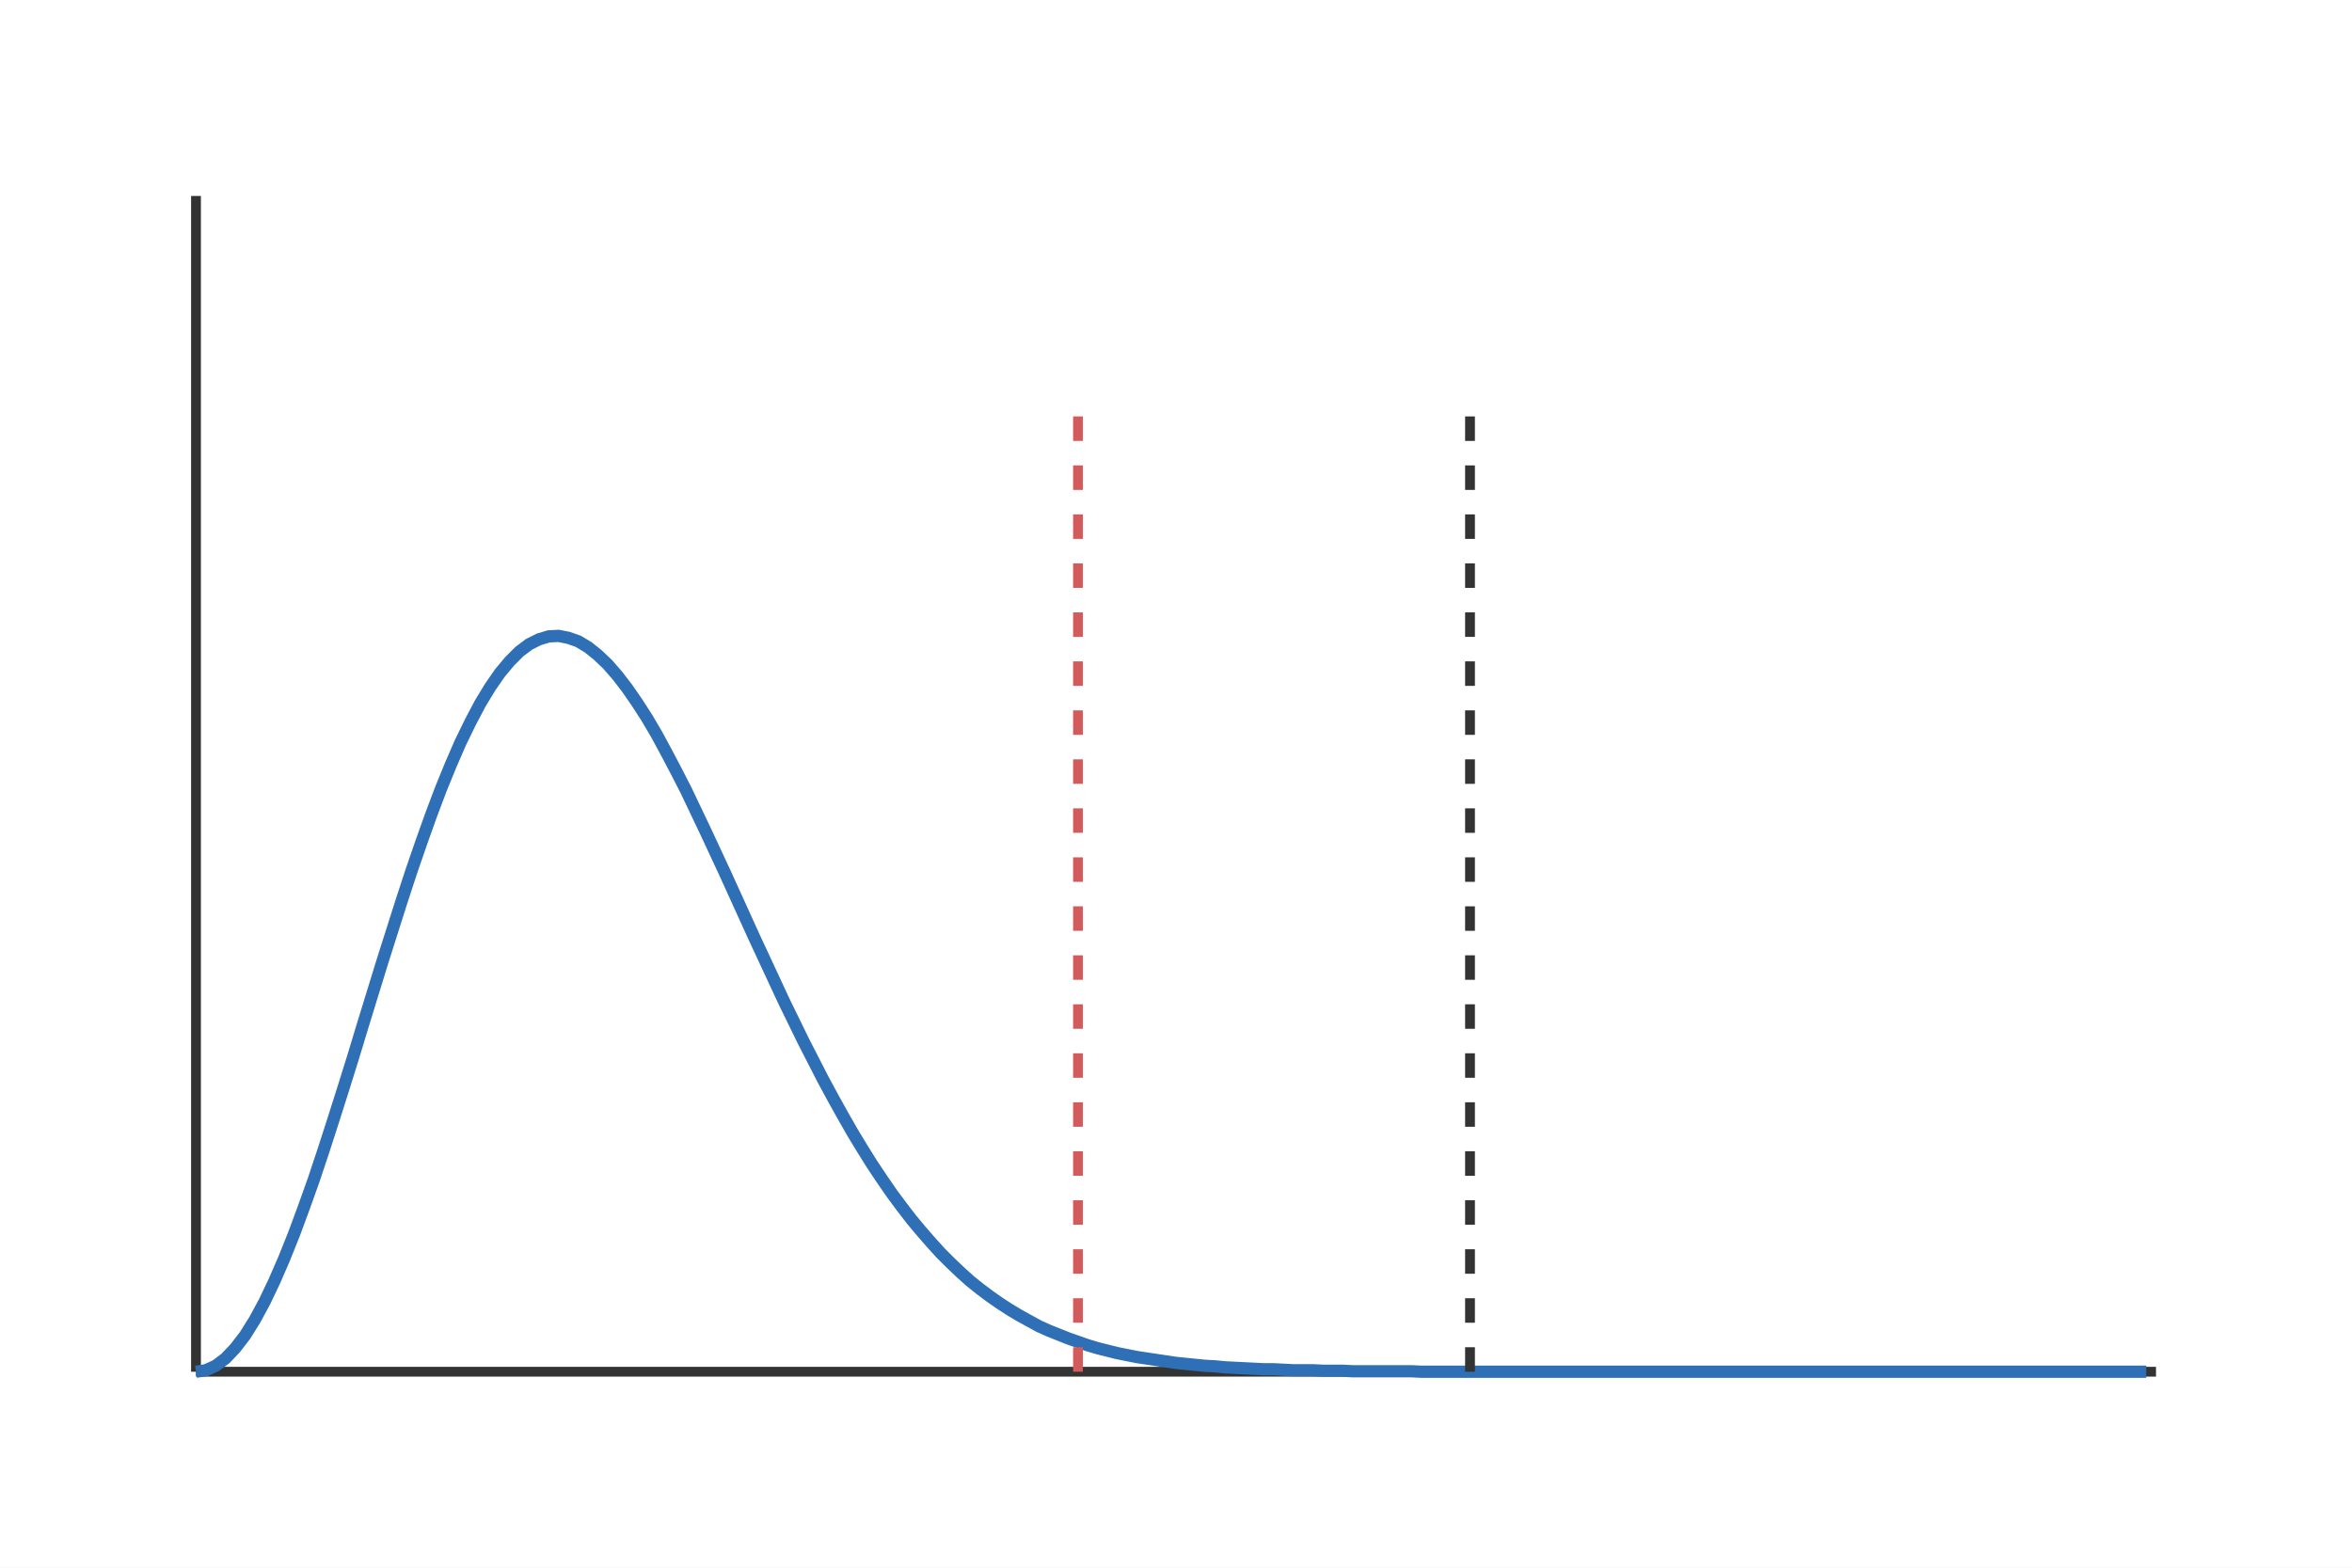
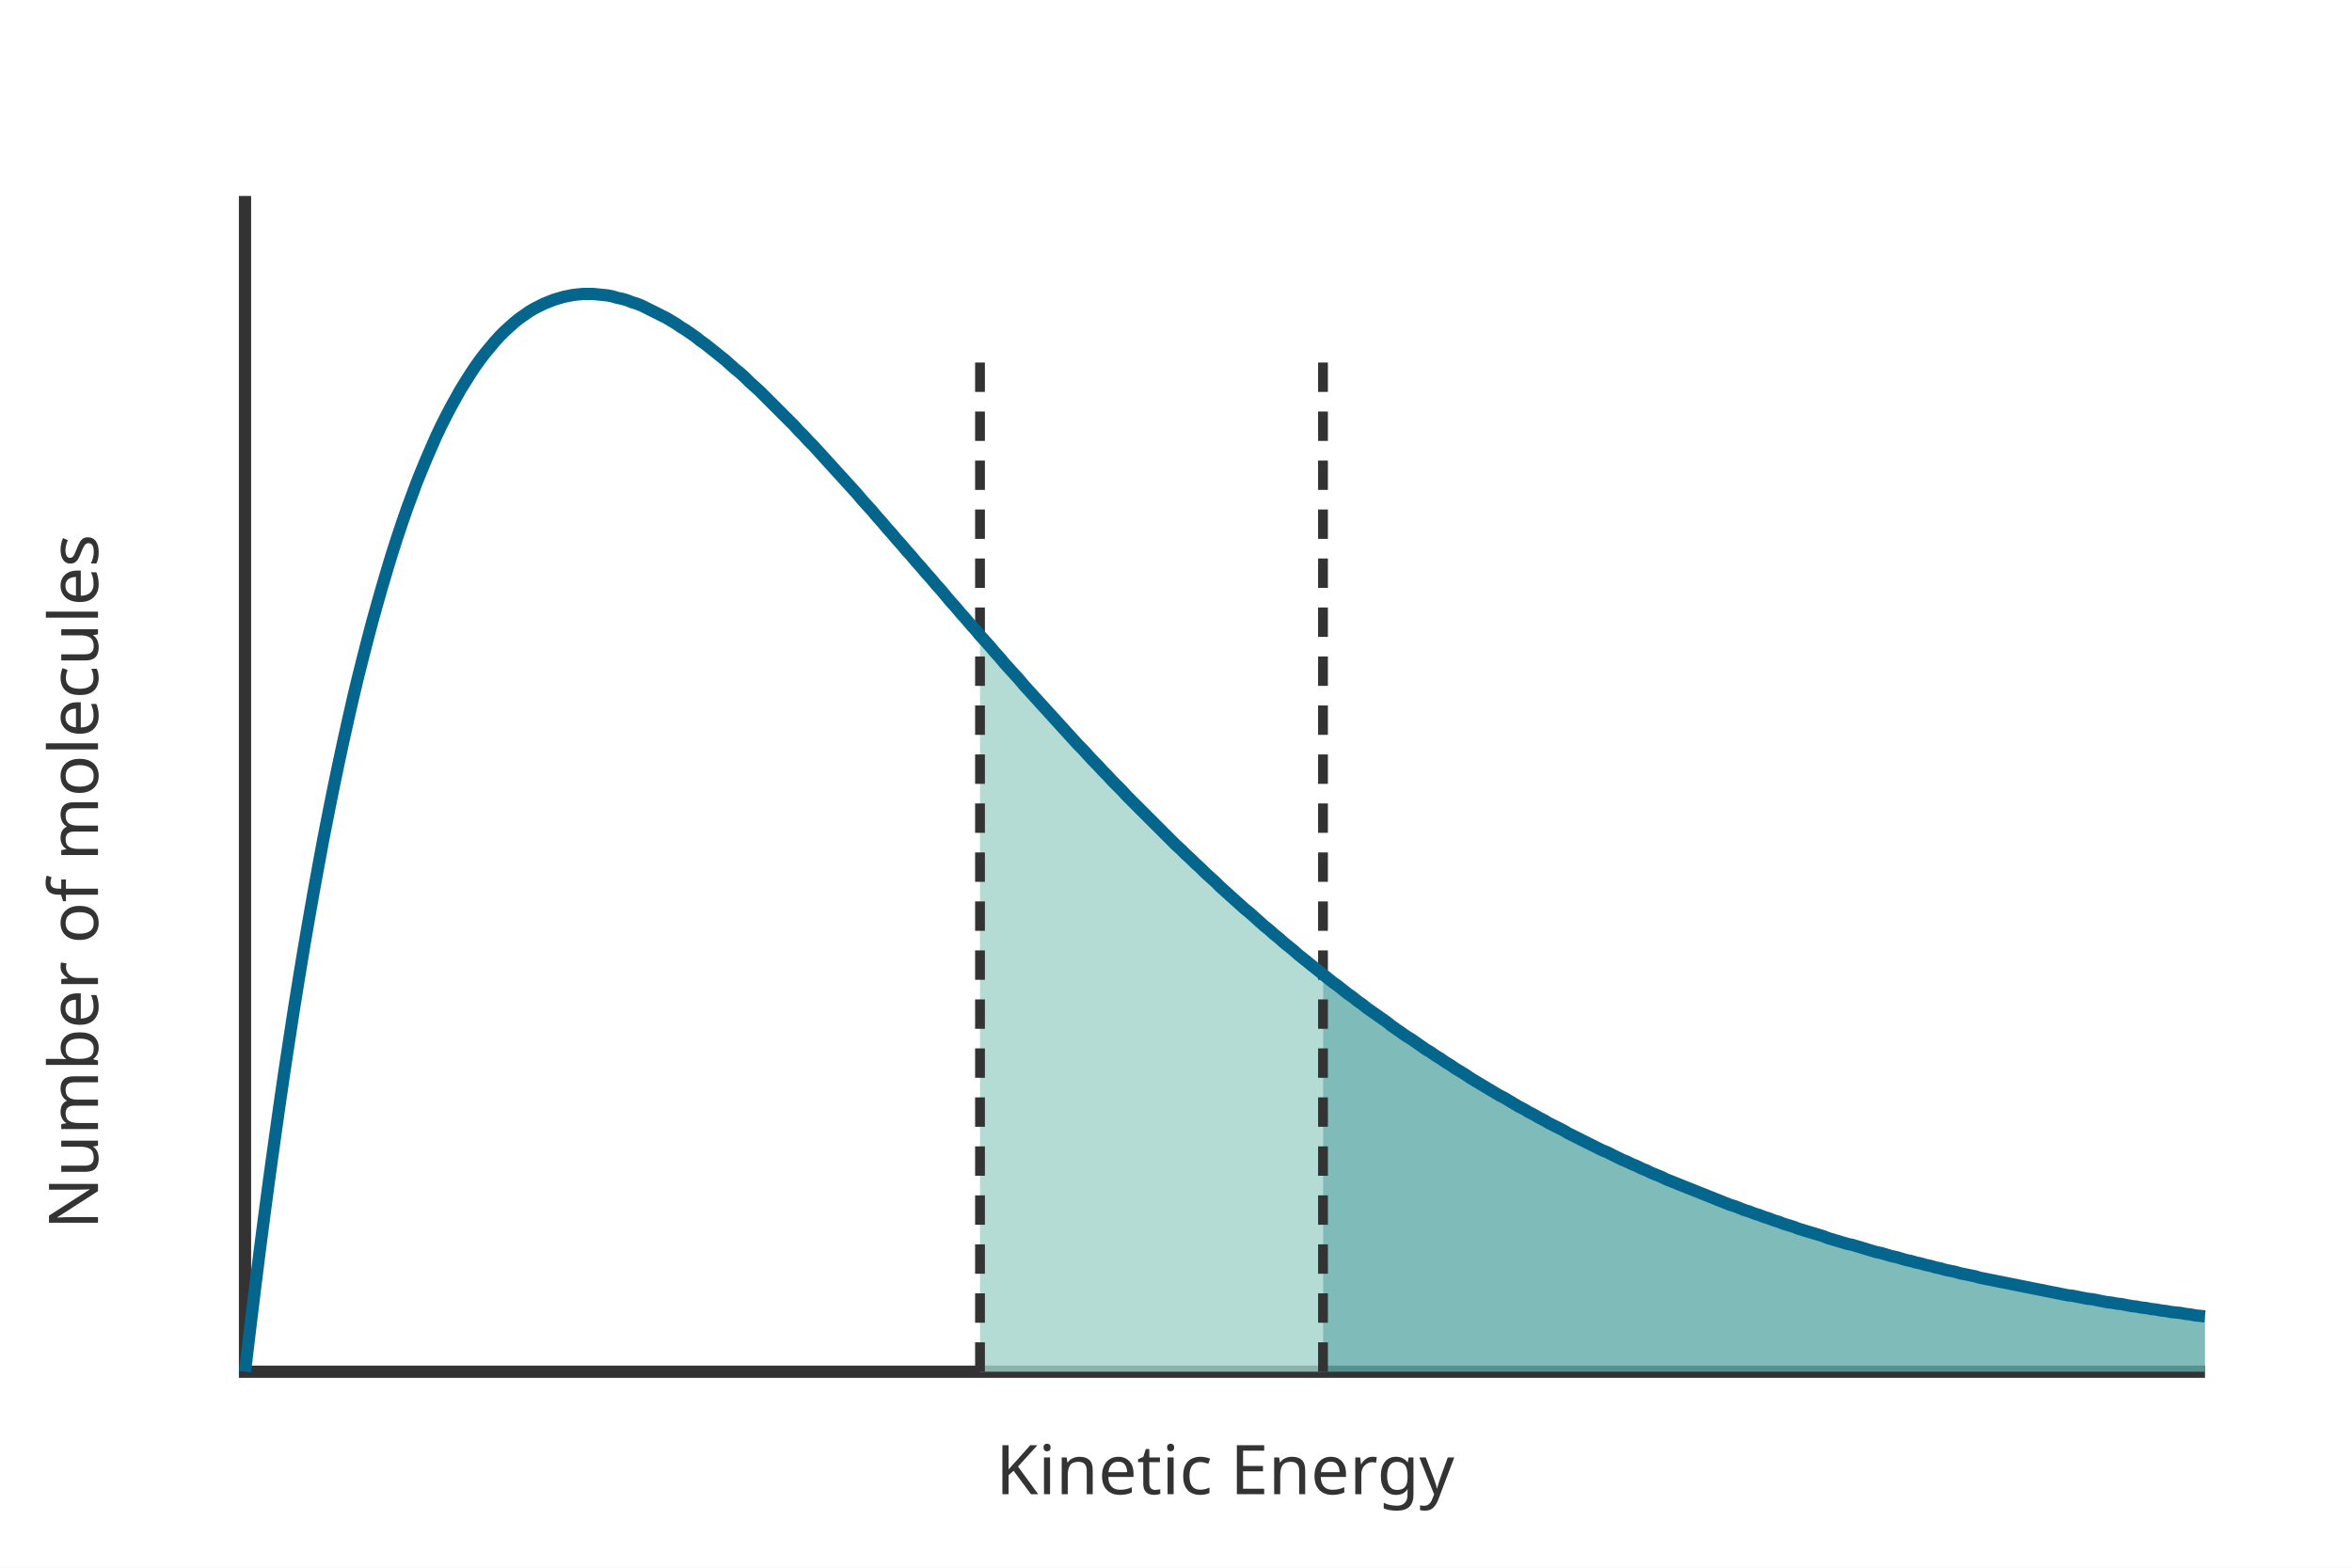
<svg xmlns="http://www.w3.org/2000/svg" viewBox="0 0 480 320">
-   <rect width="100%" height="100%" fill="white" />
-   <polyline points="40,280 440,280" stroke="#333" stroke-width="2" fill="none" />
-   <polyline points="40,280 40,40" stroke="#333" stroke-width="2" fill="none" />
-   <polyline points="40,280.0 42,279.7 44,278.8 46,277.3 48,275.2 50,272.6 52,269.4 54,265.7 56,261.5 58,256.9 60,251.9 62,246.5 64,240.9 66,234.9 68,228.7 70,222.4 72,216.0 74,209.4 76,202.9 78,196.4 80,190.1 82,183.8 84,177.7 86,171.9 88,166.3 90,161.0 92,156.1 94,151.5 96,147.4 98,143.6 100,140.3 102,137.4 104,135.0 106,133.0 108,131.5 110,130.5 112,129.9 114,129.8 116,130.2 118,130.9 120,132.1 122,133.7 124,135.6 126,137.9 128,140.5 130,143.4 132,146.5 134,149.9 136,153.6 138,157.4 140,161.3 142,165.5 144,169.7 146,174.0 148,178.3 150,182.7 152,187.1 154,191.5 156,195.8 158,200.1 160,204.4 162,208.5 164,212.6 166,216.5 168,220.4 170,224.1 172,227.7 174,231.2 176,234.5 178,237.7 180,240.7 182,243.6 184,246.3 186,248.9 188,251.3 190,253.6 192,255.8 194,257.8 196,259.7 198,261.5 200,263.1 202,264.6 204,266.0 206,267.3 208,268.5 210,269.6 212,270.7 214,271.6 216,272.4 218,273.2 220,273.9 222,274.6 224,275.2 226,275.7 228,276.2 230,276.6 232,277.0 234,277.3 236,277.6 238,277.9 240,278.2 242,278.4 244,278.6 246,278.8 248,278.9 250,279.1 252,279.2 254,279.3 256,279.4 258,279.5 260,279.5 262,279.6 264,279.7 266,279.7 268,279.7 270,279.8 272,279.8 274,279.8 276,279.9 278,279.9 280,279.9 282,279.9 284,279.9 286,279.9 288,279.9 290,280.0 292,280.0 294,280.0 296,280.0 298,280.0 300,280.0 302,280.0 304,280.0 306,280.0 308,280.0 310,280.0 312,280.0 314,280.0 316,280.0 318,280.0 320,280.0 322,280.0 324,280.0 326,280.0 328,280.0 330,280.0 332,280.0 334,280.0 336,280.0 338,280.0 340,280.0 342,280.0 344,280.0 346,280.0 348,280.0 350,280.0 352,280.0 354,280.0 356,280.0 358,280.0 360,280.0 362,280.0 364,280.0 366,280.0 368,280.0 370,280.0 372,280.0 374,280.0 376,280.0 378,280.0 380,280.0 382,280.0 384,280.0 386,280.0 388,280.0 390,280.0 392,280.0 394,280.0 396,280.0 398,280.0 400,280.0 402,280.0 404,280.0 406,280.0 408,280.0 410,280.0 412,280.0 414,280.0 416,280.0 418,280.0 420,280.0 422,280.0 424,280.0 426,280.0 428,280.0 430,280.0 432,280.0 434,280.0 436,280.0 438,280.0" stroke="#2f6fb5" stroke-width="2.5" fill="none" />
-   <line x1="300" y1="280" x2="300" y2="80" stroke="#333" stroke-width="2" stroke-dasharray="5,5" />
-   <line x1="220" y1="280" x2="220" y2="80" stroke="#d45b5b" stroke-width="2" stroke-dasharray="5,5" />
+   <rect width="480" height="320" fill="#ffffff" />
+   <polyline points="50,40 50,280 450,280" fill="none" stroke="#333333" stroke-width="2.5" />
+   <path d="M 200.0,280.0 L 200.0,129.7 L 201.0,130.8 L 202.0,131.9 L 203.0,133.1 L 204.0,134.2 L 205.0,135.4 L 206.0,136.5 L 207.0,137.6 L 208.0,138.7 L 209.0,139.9 L 210.0,141.0 L 211.0,142.1 L 212.0,143.2 L 213.0,144.3 L 214.0,145.4 L 215.0,146.5 L 216.0,147.6 L 217.0,148.7 L 218.0,149.8 L 219.0,150.9 L 220.0,152.0 L 221.0,153.0 L 222.0,154.1 L 223.0,155.2 L 224.0,156.2 L 225.0,157.3 L 226.0,158.3 L 227.0,159.4 L 228.0,160.4 L 229.0,161.4 L 230.0,162.5 L 231.0,163.5 L 232.0,164.5 L 233.0,165.5 L 234.0,166.5 L 235.0,167.5 L 236.0,168.5 L 237.0,169.5 L 238.0,170.5 L 239.0,171.5 L 240.0,172.5 L 241.0,173.4 L 242.0,174.4 L 243.0,175.3 L 244.0,176.3 L 245.0,177.2 L 246.0,178.2 L 247.0,179.1 L 248.0,180.0 L 249.0,181.0 L 250.0,181.9 L 251.0,182.8 L 252.0,183.7 L 253.0,184.6 L 254.0,185.5 L 255.0,186.3 L 256.0,187.2 L 257.0,188.1 L 258.0,189.0 L 259.0,189.8 L 260.0,190.7 L 261.0,191.5 L 262.0,192.4 L 263.0,193.2 L 264.0,194.0 L 265.0,194.9 L 266.0,195.7 L 267.0,196.5 L 268.0,197.3 L 269.0,198.1 L 270.0,198.9 L 270.0,280.0 Z" fill="#a3d2ca" opacity="0.8" />
+   <path d="M 270.0,280.0 L 270.0,198.9 L 271.0,199.7 L 272.0,200.5 L 273.0,201.2 L 274.0,202.0 L 275.0,202.8 L 276.0,203.5 L 277.0,204.3 L 278.0,205.0 L 279.0,205.8 L 280.0,206.5 L 281.0,207.2 L 282.0,207.9 L 283.0,208.6 L 284.0,209.4 L 285.0,210.1 L 286.0,210.8 L 287.0,211.5 L 288.0,212.1 L 289.0,212.8 L 290.0,213.5 L 291.0,214.2 L 292.0,214.8 L 293.0,215.5 L 294.0,216.1 L 295.0,216.8 L 296.0,217.4 L 297.0,218.1 L 298.0,218.7 L 299.0,219.3 L 300.0,220.0 L 301.0,220.6 L 302.0,221.2 L 303.0,221.8 L 304.0,222.4 L 305.0,223.0 L 306.0,223.6 L 307.0,224.1 L 308.0,224.7 L 309.0,225.3 L 310.0,225.9 L 311.0,226.4 L 312.0,227.0 L 313.0,227.5 L 314.0,228.1 L 315.0,228.6 L 316.0,229.2 L 317.0,229.7 L 318.0,230.2 L 319.0,230.7 L 320.0,231.3 L 321.0,231.8 L 322.0,232.3 L 323.0,232.8 L 324.0,233.3 L 325.0,233.8 L 326.0,234.3 L 327.0,234.8 L 328.0,235.2 L 329.0,235.7 L 330.0,236.2 L 331.0,236.7 L 332.0,237.1 L 333.0,237.6 L 334.0,238.0 L 335.0,238.5 L 336.0,238.9 L 337.0,239.4 L 338.0,239.8 L 339.0,240.2 L 340.0,240.7 L 341.0,241.1 L 342.0,241.5 L 343.0,241.9 L 344.0,242.3 L 345.0,242.7 L 346.0,243.1 L 347.0,243.5 L 348.0,243.9 L 349.0,244.3 L 350.0,244.7 L 351.0,245.1 L 352.0,245.5 L 353.0,245.9 L 354.0,246.2 L 355.0,246.6 L 356.0,247.0 L 357.0,247.3 L 358.0,247.7 L 359.0,248.0 L 360.0,248.4 L 361.0,248.7 L 362.0,249.1 L 363.0,249.4 L 364.0,249.8 L 365.0,250.1 L 366.0,250.4 L 367.0,250.8 L 368.0,251.1 L 369.0,251.4 L 370.0,251.7 L 371.0,252.0 L 372.0,252.3 L 373.0,252.7 L 374.0,253.0 L 375.0,253.3 L 376.0,253.6 L 377.0,253.9 L 378.0,254.1 L 379.0,254.4 L 380.0,254.7 L 381.0,255.0 L 382.0,255.3 L 383.0,255.6 L 384.0,255.8 L 385.0,256.1 L 386.0,256.4 L 387.0,256.6 L 388.0,256.9 L 389.0,257.2 L 390.0,257.4 L 391.0,257.7 L 392.0,257.9 L 393.0,258.2 L 394.0,258.4 L 395.0,258.7 L 396.0,258.9 L 397.0,259.2 L 398.0,259.4 L 399.0,259.6 L 400.0,259.9 L 401.0,260.1 L 402.0,260.3 L 403.0,260.5 L 404.0,260.8 L 405.0,261.0 L 406.0,261.2 L 407.0,261.4 L 408.0,261.6 L 409.0,261.8 L 410.0,262.0 L 411.0,262.2 L 412.0,262.4 L 413.0,262.6 L 414.0,262.8 L 415.0,263.0 L 416.0,263.2 L 417.0,263.4 L 418.0,263.6 L 419.0,263.8 L 420.0,264.0 L 421.0,264.2 L 422.0,264.4 L 423.0,264.5 L 424.0,264.7 L 425.0,264.9 L 426.0,265.1 L 427.0,265.2 L 428.0,265.4 L 429.0,265.6 L 430.0,265.8 L 431.0,265.9 L 432.0,266.1 L 433.0,266.2 L 434.0,266.4 L 435.0,266.6 L 436.0,266.7 L 437.0,266.9 L 438.0,267.0 L 439.0,267.2 L 440.0,267.3 L 441.0,267.5 L 442.0,267.6 L 443.0,267.8 L 444.0,267.9 L 445.0,268.0 L 446.0,268.2 L 447.0,268.3 L 448.0,268.5 L 449.0,268.6 L 450.0,268.7 L 450.0,280.0 Z" fill="#5eaaa8" opacity="0.8" />
+   <line x1="200" y1="280" x2="200" y2="70" stroke="#333333" stroke-width="2" stroke-dasharray="6,4" />
+   <line x1="270" y1="280" x2="270" y2="70" stroke="#333333" stroke-width="2" stroke-dasharray="6,4" />
+   <text x="250" y="305" font-family="sans-serif" font-size="14" fill="#333333" text-anchor="middle">Kinetic Energy</text>
+   <text x="20" y="180" font-family="sans-serif" font-size="14" fill="#333333" text-anchor="middle" transform="rotate(-90 20 180)">Number of molecules</text>
+   <path d="M 50.0,280.0 L 51.0,271.6 L 52.0,263.4 L 53.0,255.4 L 54.0,247.7 L 55.0,240.2 L 56.0,233.0 L 57.0,225.9 L 58.0,219.0 L 59.0,212.4 L 60.0,205.9 L 61.0,199.7 L 62.0,193.6 L 63.0,187.8 L 64.0,182.1 L 65.0,176.6 L 66.0,171.2 L 67.0,166.1 L 68.0,161.1 L 69.0,156.3 L 70.0,151.6 L 71.0,147.1 L 72.0,142.7 L 73.0,138.5 L 74.0,134.5 L 75.0,130.6 L 76.0,126.8 L 77.0,123.2 L 78.0,119.7 L 79.0,116.3 L 80.0,113.0 L 81.0,109.9 L 82.0,106.9 L 83.0,104.0 L 84.0,101.3 L 85.0,98.6 L 86.0,96.1 L 87.0,93.7 L 88.0,91.4 L 89.0,89.1 L 90.0,87.0 L 91.0,85.0 L 92.0,83.1 L 93.0,81.3 L 94.0,79.5 L 95.0,77.9 L 96.0,76.3 L 97.0,74.8 L 98.0,73.4 L 99.0,72.1 L 100.0,70.9 L 101.0,69.7 L 102.0,68.6 L 103.0,67.6 L 104.0,66.7 L 105.0,65.8 L 106.0,65.0 L 107.0,64.3 L 108.0,63.6 L 109.0,63.0 L 110.0,62.5 L 111.0,62.0 L 112.0,61.6 L 113.0,61.2 L 114.0,60.9 L 115.0,60.6 L 116.0,60.4 L 117.0,60.2 L 118.0,60.1 L 119.0,60.0 L 120.0,60.0 L 121.0,60.0 L 122.0,60.1 L 123.0,60.2 L 124.0,60.3 L 125.0,60.5 L 126.0,60.8 L 127.0,61.0 L 128.0,61.3 L 129.0,61.7 L 130.0,62.0 L 131.0,62.4 L 132.0,62.9 L 133.0,63.4 L 134.0,63.9 L 135.0,64.4 L 136.0,64.9 L 137.0,65.5 L 138.0,66.1 L 139.0,66.8 L 140.0,67.4 L 141.0,68.1 L 142.0,68.8 L 143.0,69.6 L 144.0,70.3 L 145.0,71.1 L 146.0,71.9 L 147.0,72.7 L 148.0,73.5 L 149.0,74.4 L 150.0,75.3 L 151.0,76.1 L 152.0,77.0 L 153.0,78.0 L 154.0,78.9 L 155.0,79.8 L 156.0,80.8 L 157.0,81.8 L 158.0,82.8 L 159.0,83.8 L 160.0,84.8 L 161.0,85.8 L 162.0,86.8 L 163.0,87.9 L 164.0,88.9 L 165.0,90.0 L 166.0,91.0 L 167.0,92.1 L 168.0,93.2 L 169.0,94.3 L 170.0,95.4 L 171.0,96.5 L 172.0,97.6 L 173.0,98.7 L 174.0,99.8 L 175.0,100.9 L 176.0,102.1 L 177.0,103.2 L 178.0,104.3 L 179.0,105.5 L 180.0,106.6 L 181.0,107.8 L 182.0,108.9 L 183.0,110.1 L 184.0,111.2 L 185.0,112.4 L 186.0,113.5 L 187.0,114.7 L 188.0,115.8 L 189.0,117.0 L 190.0,118.1 L 191.0,119.3 L 192.0,120.4 L 193.0,121.6 L 194.0,122.8 L 195.0,123.9 L 196.0,125.1 L 197.0,126.2 L 198.0,127.4 L 199.0,128.5 L 200.0,129.7 L 201.0,130.8 L 202.0,131.9 L 203.0,133.1 L 204.0,134.2 L 205.0,135.4 L 206.0,136.5 L 207.0,137.6 L 208.0,138.7 L 209.0,139.9 L 210.0,141.0 L 211.0,142.1 L 212.0,143.2 L 213.0,144.3 L 214.0,145.4 L 215.0,146.5 L 216.0,147.6 L 217.0,148.7 L 218.0,149.8 L 219.0,150.9 L 220.0,152.0 L 221.0,153.0 L 222.0,154.1 L 223.0,155.2 L 224.0,156.2 L 225.0,157.3 L 226.0,158.3 L 227.0,159.4 L 228.0,160.4 L 229.0,161.4 L 230.0,162.5 L 231.0,163.5 L 232.0,164.5 L 233.0,165.5 L 234.0,166.5 L 235.0,167.5 L 236.0,168.5 L 237.0,169.5 L 238.0,170.5 L 239.0,171.5 L 240.0,172.5 L 241.0,173.4 L 242.0,174.4 L 243.0,175.3 L 244.0,176.3 L 245.0,177.2 L 246.0,178.2 L 247.0,179.1 L 248.0,180.0 L 249.0,181.0 L 250.0,181.9 L 251.0,182.8 L 252.0,183.7 L 253.0,184.6 L 254.0,185.5 L 255.0,186.3 L 256.0,187.2 L 257.0,188.1 L 258.0,189.0 L 259.0,189.8 L 260.0,190.7 L 261.0,191.5 L 262.0,192.4 L 263.0,193.2 L 264.0,194.0 L 265.0,194.9 L 266.0,195.7 L 267.0,196.5 L 268.0,197.3 L 269.0,198.1 L 270.0,198.9 L 271.0,199.7 L 272.0,200.5 L 273.0,201.2 L 274.0,202.0 L 275.0,202.8 L 276.0,203.5 L 277.0,204.3 L 278.0,205.0 L 279.0,205.8 L 280.0,206.5 L 281.0,207.2 L 282.0,207.9 L 283.0,208.6 L 284.0,209.4 L 285.0,210.1 L 286.0,210.8 L 287.0,211.5 L 288.0,212.1 L 289.0,212.8 L 290.0,213.5 L 291.0,214.2 L 292.0,214.8 L 293.0,215.5 L 294.0,216.1 L 295.0,216.8 L 296.0,217.4 L 297.0,218.1 L 298.0,218.7 L 299.0,219.3 L 300.0,220.0 L 301.0,220.6 L 302.0,221.2 L 303.0,221.8 L 304.0,222.4 L 305.0,223.0 L 306.0,223.6 L 307.0,224.1 L 308.0,224.7 L 309.0,225.3 L 310.0,225.9 L 311.0,226.4 L 312.0,227.0 L 313.0,227.5 L 314.0,228.1 L 315.0,228.6 L 316.0,229.2 L 317.0,229.7 L 318.0,230.2 L 319.0,230.7 L 320.0,231.3 L 321.0,231.8 L 322.0,232.3 L 323.0,232.8 L 324.0,233.3 L 325.0,233.8 L 326.0,234.3 L 327.0,234.8 L 328.0,235.2 L 329.0,235.7 L 330.0,236.2 L 331.0,236.7 L 332.0,237.1 L 333.0,237.6 L 334.0,238.0 L 335.0,238.5 L 336.0,238.9 L 337.0,239.4 L 338.0,239.8 L 339.0,240.2 L 340.0,240.7 L 341.0,241.1 L 342.0,241.5 L 343.0,241.9 L 344.0,242.3 L 345.0,242.7 L 346.0,243.1 L 347.0,243.5 L 348.0,243.9 L 349.0,244.3 L 350.0,244.7 L 351.0,245.1 L 352.0,245.5 L 353.0,245.9 L 354.0,246.2 L 355.0,246.6 L 356.0,247.0 L 357.0,247.3 L 358.0,247.7 L 359.0,248.0 L 360.0,248.4 L 361.0,248.7 L 362.0,249.1 L 363.0,249.4 L 364.0,249.8 L 365.0,250.1 L 366.0,250.4 L 367.0,250.8 L 368.0,251.1 L 369.0,251.4 L 370.0,251.7 L 371.0,252.0 L 372.0,252.3 L 373.0,252.7 L 374.0,253.0 L 375.0,253.3 L 376.0,253.6 L 377.0,253.9 L 378.0,254.1 L 379.0,254.4 L 380.0,254.7 L 381.0,255.0 L 382.0,255.3 L 383.0,255.6 L 384.0,255.8 L 385.0,256.1 L 386.0,256.4 L 387.0,256.6 L 388.0,256.9 L 389.0,257.2 L 390.0,257.4 L 391.0,257.7 L 392.0,257.9 L 393.0,258.2 L 394.0,258.4 L 395.0,258.7 L 396.0,258.9 L 397.0,259.2 L 398.0,259.4 L 399.0,259.6 L 400.0,259.9 L 401.0,260.1 L 402.0,260.3 L 403.0,260.5 L 404.0,260.8 L 405.0,261.0 L 406.0,261.2 L 407.0,261.4 L 408.0,261.6 L 409.0,261.8 L 410.0,262.0 L 411.0,262.2 L 412.0,262.4 L 413.0,262.6 L 414.0,262.8 L 415.0,263.0 L 416.0,263.2 L 417.0,263.4 L 418.0,263.6 L 419.0,263.8 L 420.0,264.0 L 421.0,264.2 L 422.0,264.4 L 423.0,264.5 L 424.0,264.7 L 425.0,264.9 L 426.0,265.1 L 427.0,265.2 L 428.0,265.4 L 429.0,265.6 L 430.0,265.8 L 431.0,265.9 L 432.0,266.1 L 433.0,266.2 L 434.0,266.4 L 435.0,266.6 L 436.0,266.7 L 437.0,266.9 L 438.0,267.0 L 439.0,267.2 L 440.0,267.3 L 441.0,267.5 L 442.0,267.6 L 443.0,267.8 L 444.0,267.9 L 445.0,268.0 L 446.0,268.2 L 447.0,268.3 L 448.0,268.5 L 449.0,268.6 L 450.0,268.7" fill="none" stroke="#05668d" stroke-width="2.5" />
</svg>
